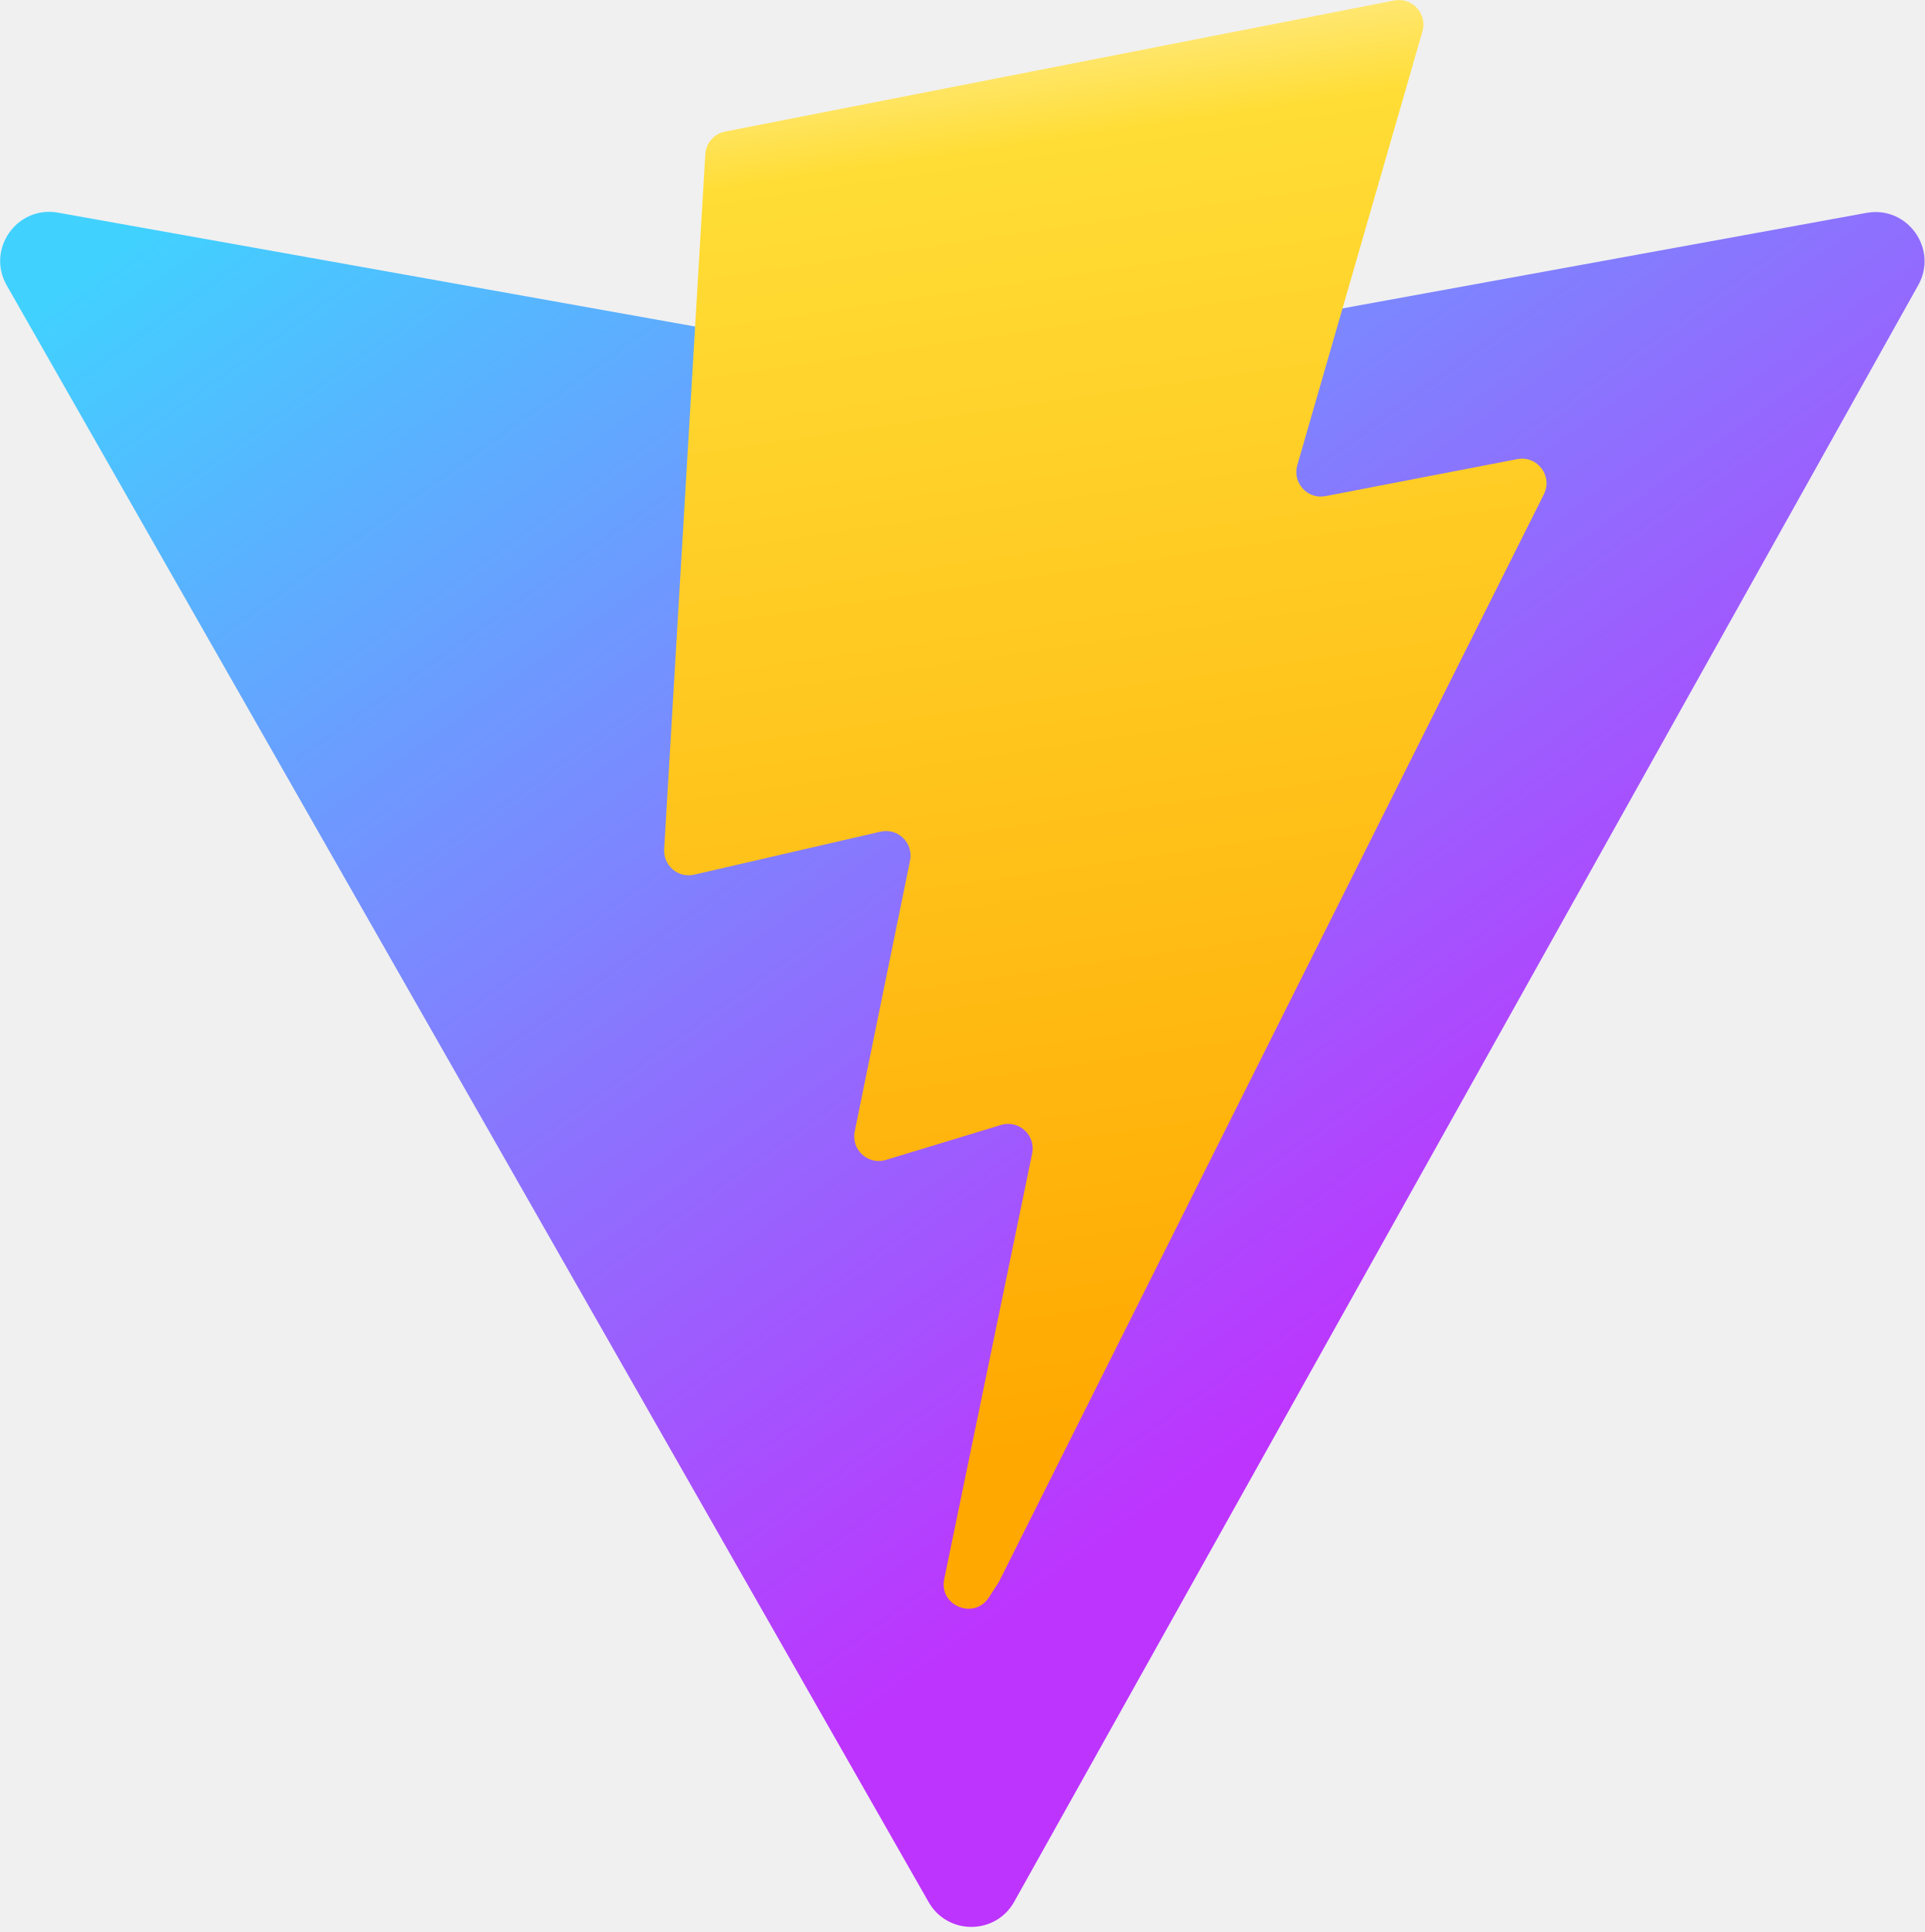
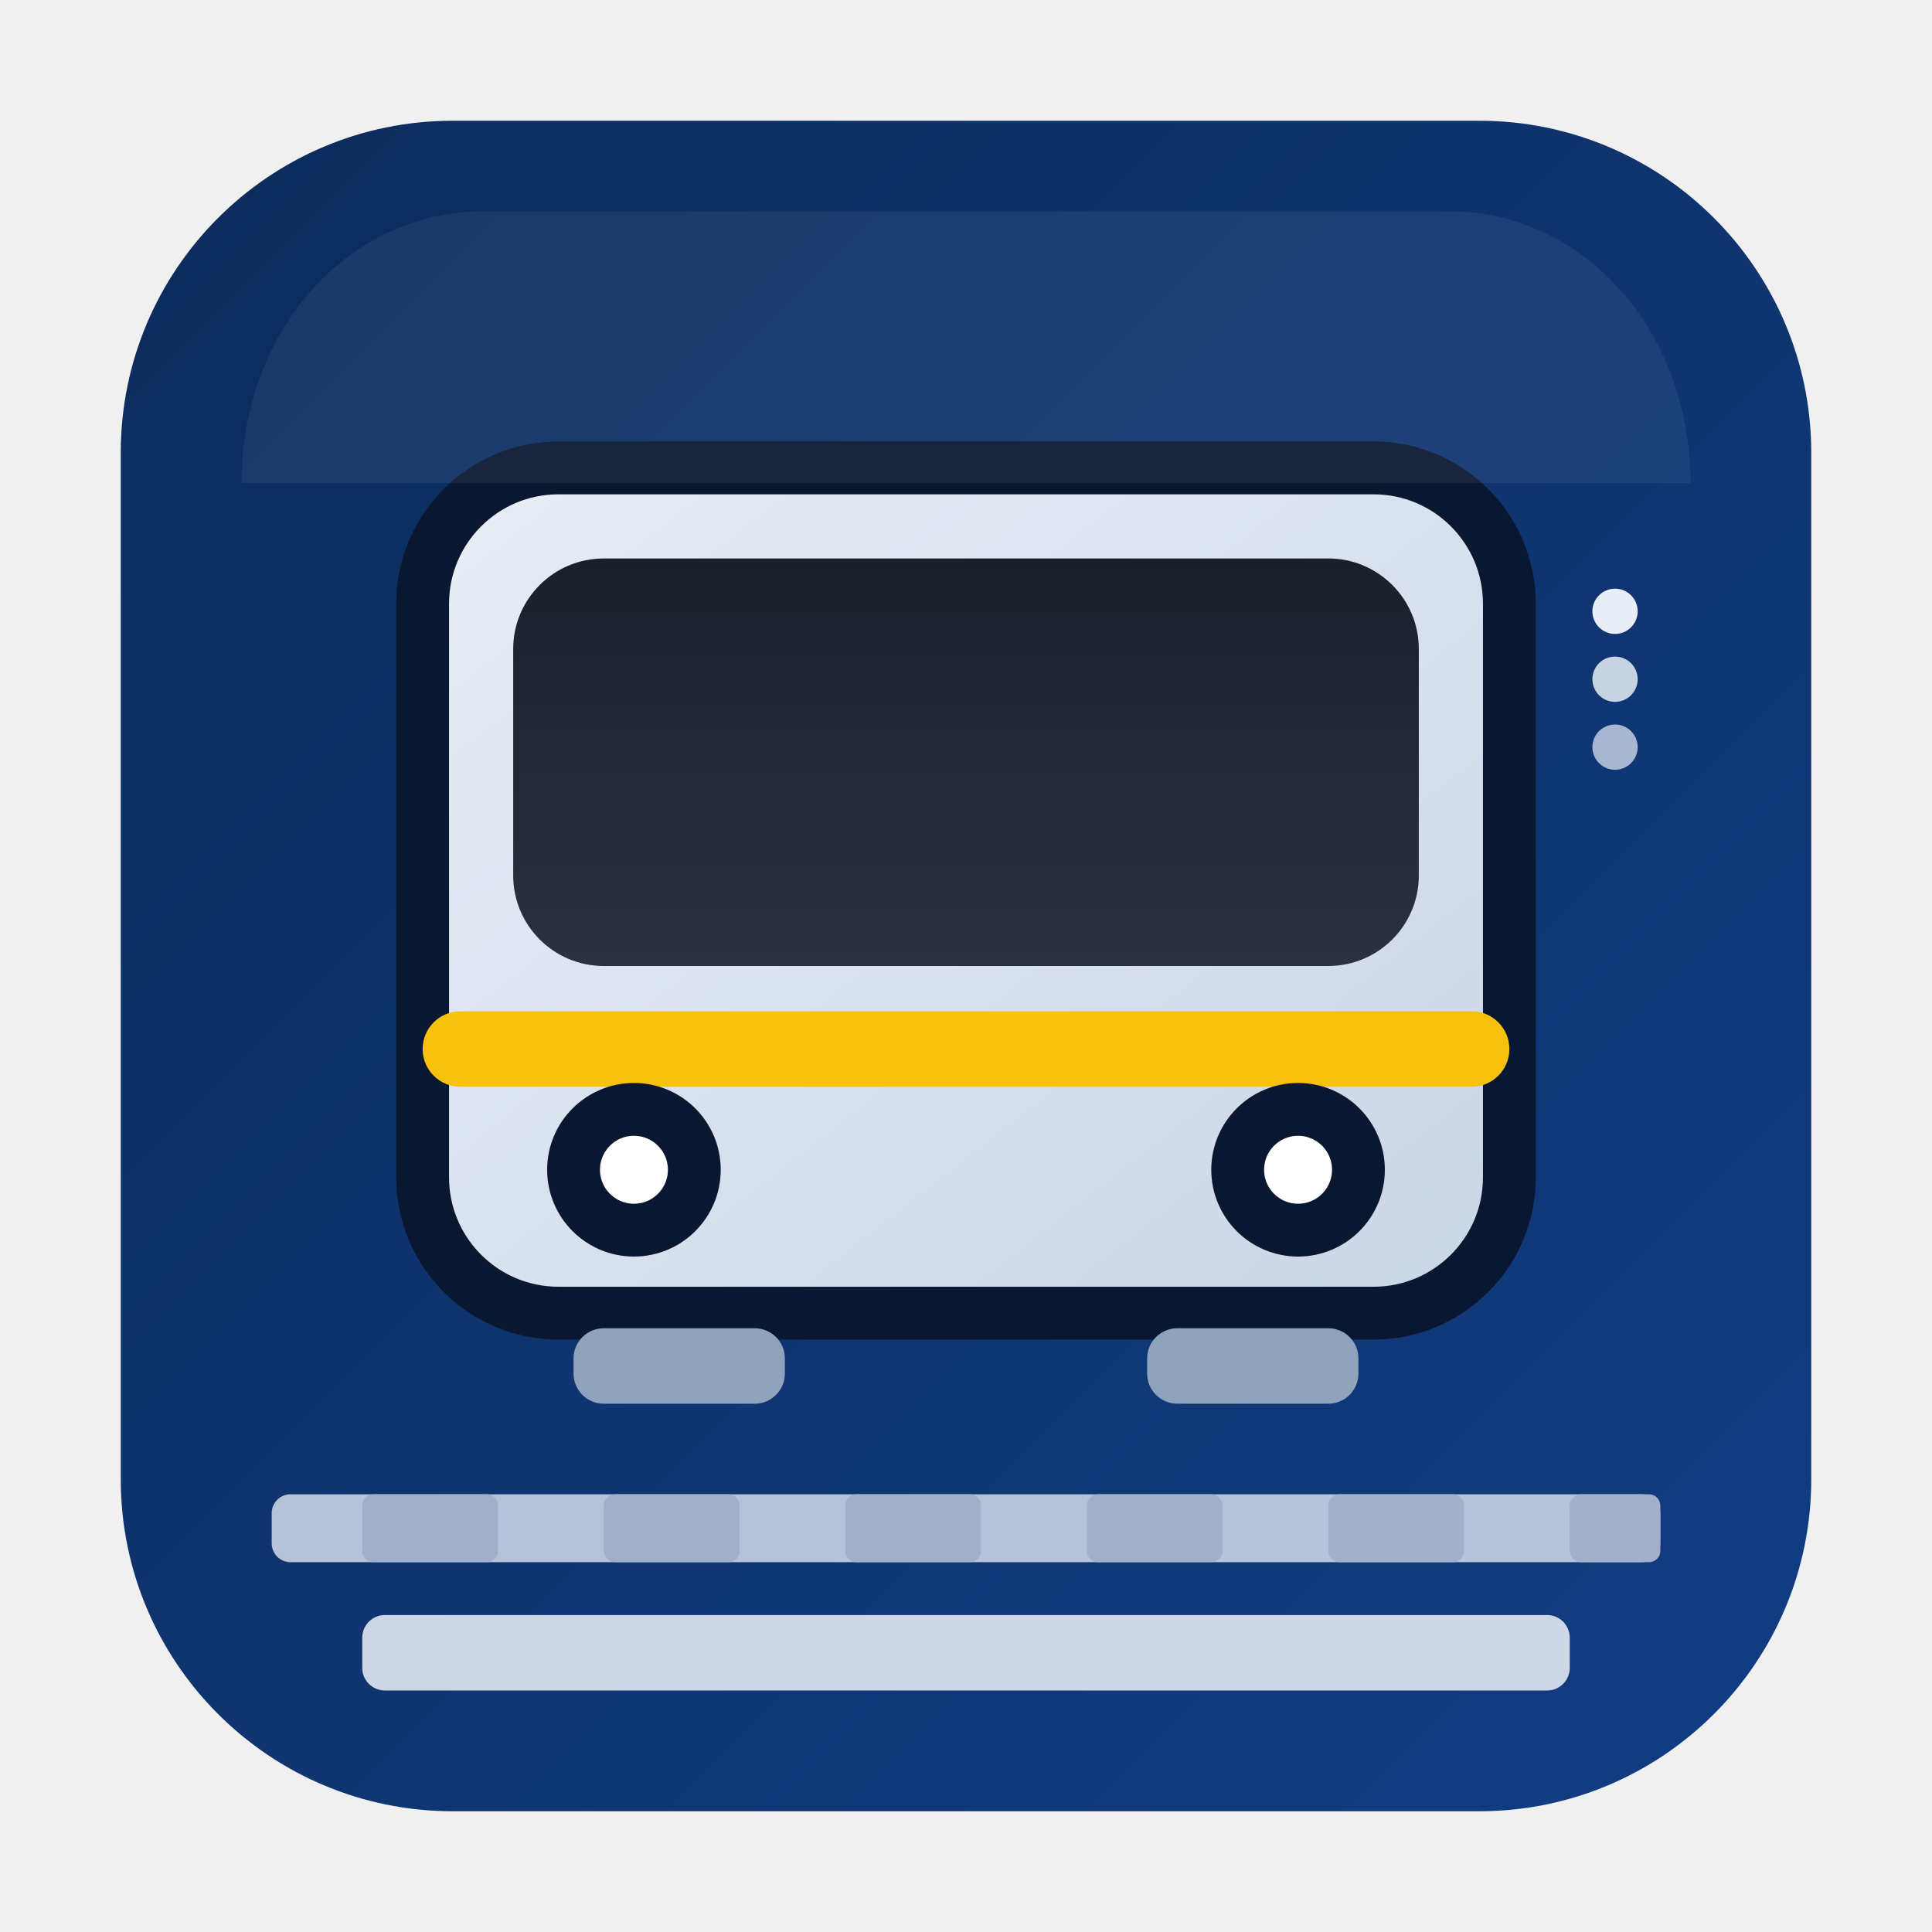
- <svg xmlns="http://www.w3.org/2000/svg" aria-hidden="true" role="img" class="iconify iconify--logos" width="31.88" height="32" preserveAspectRatio="xMidYMid meet" viewBox="0 0 256 257">
+ <svg xmlns="http://www.w3.org/2000/svg" viewBox="0 0 512 512" role="img" aria-label="SkyTrain rolling stock icon">
  <defs>
-     <linearGradient id="IconifyId1813088fe1fbc01fb466" x1="-.828%" x2="57.636%" y1="7.652%" y2="78.411%">
-       <stop offset="0%" stop-color="#41D1FF" />
-       <stop offset="100%" stop-color="#BD34FE" />
+     <linearGradient id="bg" x1="0" y1="0" x2="1" y2="1">
+       <stop offset="0%" stop-color="#0B2B5B" />
+       <stop offset="100%" stop-color="#123D83" />
    </linearGradient>
-     <linearGradient id="IconifyId1813088fe1fbc01fb467" x1="43.376%" x2="50.316%" y1="2.242%" y2="89.03%">
-       <stop offset="0%" stop-color="#FFEA83" />
-       <stop offset="8.333%" stop-color="#FFDD35" />
-       <stop offset="100%" stop-color="#FFA800" />
+     <linearGradient id="visor" x1="0" y1="0" x2="0" y2="1">
+       <stop offset="0%" stop-color="#1B1F2A" />
+       <stop offset="100%" stop-color="#2B3142" />
    </linearGradient>
+     <linearGradient id="metal" x1="0" y1="0" x2="1" y2="1">
+       <stop offset="0%" stop-color="#E9EEF6" />
+       <stop offset="100%" stop-color="#CAD5E6" />
+     </linearGradient>
+     <style>
+       .stroke{stroke:#0A1730;stroke-width:14;stroke-linecap:round;stroke-linejoin:round}
+     </style>
  </defs>
-   <path fill="url(#IconifyId1813088fe1fbc01fb466)" d="M255.153 37.938L134.897 252.976c-2.483 4.44-8.862 4.466-11.382.048L.875 37.958c-2.746-4.814 1.371-10.646 6.827-9.67l120.385 21.517a6.537 6.537 0 0 0 2.322-.004l117.867-21.483c5.438-.991 9.574 4.796 6.877 9.62Z" />
-   <path fill="url(#IconifyId1813088fe1fbc01fb467)" d="M185.432.063L96.44 17.501a3.268 3.268 0 0 0-2.634 3.014l-5.474 92.456a3.268 3.268 0 0 0 3.997 3.378l24.777-5.718c2.318-.535 4.413 1.507 3.936 3.838l-7.361 36.047c-.495 2.426 1.782 4.5 4.151 3.78l15.304-4.649c2.372-.72 4.652 1.36 4.15 3.788l-11.698 56.621c-.732 3.542 3.979 5.473 5.943 2.437l1.313-2.028l72.516-144.72c1.215-2.423-.88-5.186-3.54-4.672l-25.505 4.922c-2.396.462-4.435-1.77-3.759-4.114l16.646-57.705c.677-2.35-1.37-4.583-3.769-4.113Z" />
+   <rect x="32" y="32" width="448" height="448" rx="88" fill="url(#bg)" />
+   <g opacity=".9" transform="translate(0,36)">
+     <rect x="96" y="392" width="320" height="20" rx="6" fill="#E3E8F2" />
+     <rect x="72" y="360" width="368" height="18" rx="5" fill="#C9D2E4" />
+     <g fill="#B1BDD4">
+       <rect x="96" y="360" width="36" height="18" rx="3" />
+       <rect x="160" y="360" width="36" height="18" rx="3" />
+       <rect x="224" y="360" width="36" height="18" rx="3" />
+       <rect x="288" y="360" width="36" height="18" rx="3" />
+       <rect x="352" y="360" width="36" height="18" rx="3" />
+       <rect x="416" y="360" width="24" height="18" rx="3" />
+     </g>
+   </g>
+   <g transform="translate(96,92)">
+     <rect x="16" y="32" width="288" height="224" rx="36" fill="url(#metal)" class="stroke" />
+     <rect x="40" y="56" width="240" height="108" rx="24" fill="url(#visor)" />
+     <rect x="16" y="176" width="288" height="20" rx="10" fill="#F6C20E" />
+     <circle cx="72" cy="218" r="16" fill="#FFFFFF" class="stroke" />
+     <circle cx="248" cy="218" r="16" fill="#FFFFFF" class="stroke" />
+     <rect x="56" y="260" width="56" height="20" rx="8" fill="#8FA3BD" />
+     <rect x="208" y="260" width="56" height="20" rx="8" fill="#8FA3BD" />
+     <g transform="translate(332,70)">
+       <circle cx="0" cy="0" r="6" fill="#E9EEF6" />
+       <circle cx="0" cy="18" r="6" fill="#E9EEF6" opacity=".85" />
+       <circle cx="0" cy="36" r="6" fill="#E9EEF6" opacity=".7" />
+     </g>
+   </g>
+   <path d="M64 128c0-40 28-72 64-72h256c36 0 64 32 64 72v0" fill="#FFFFFF" opacity=".06" />
</svg>
